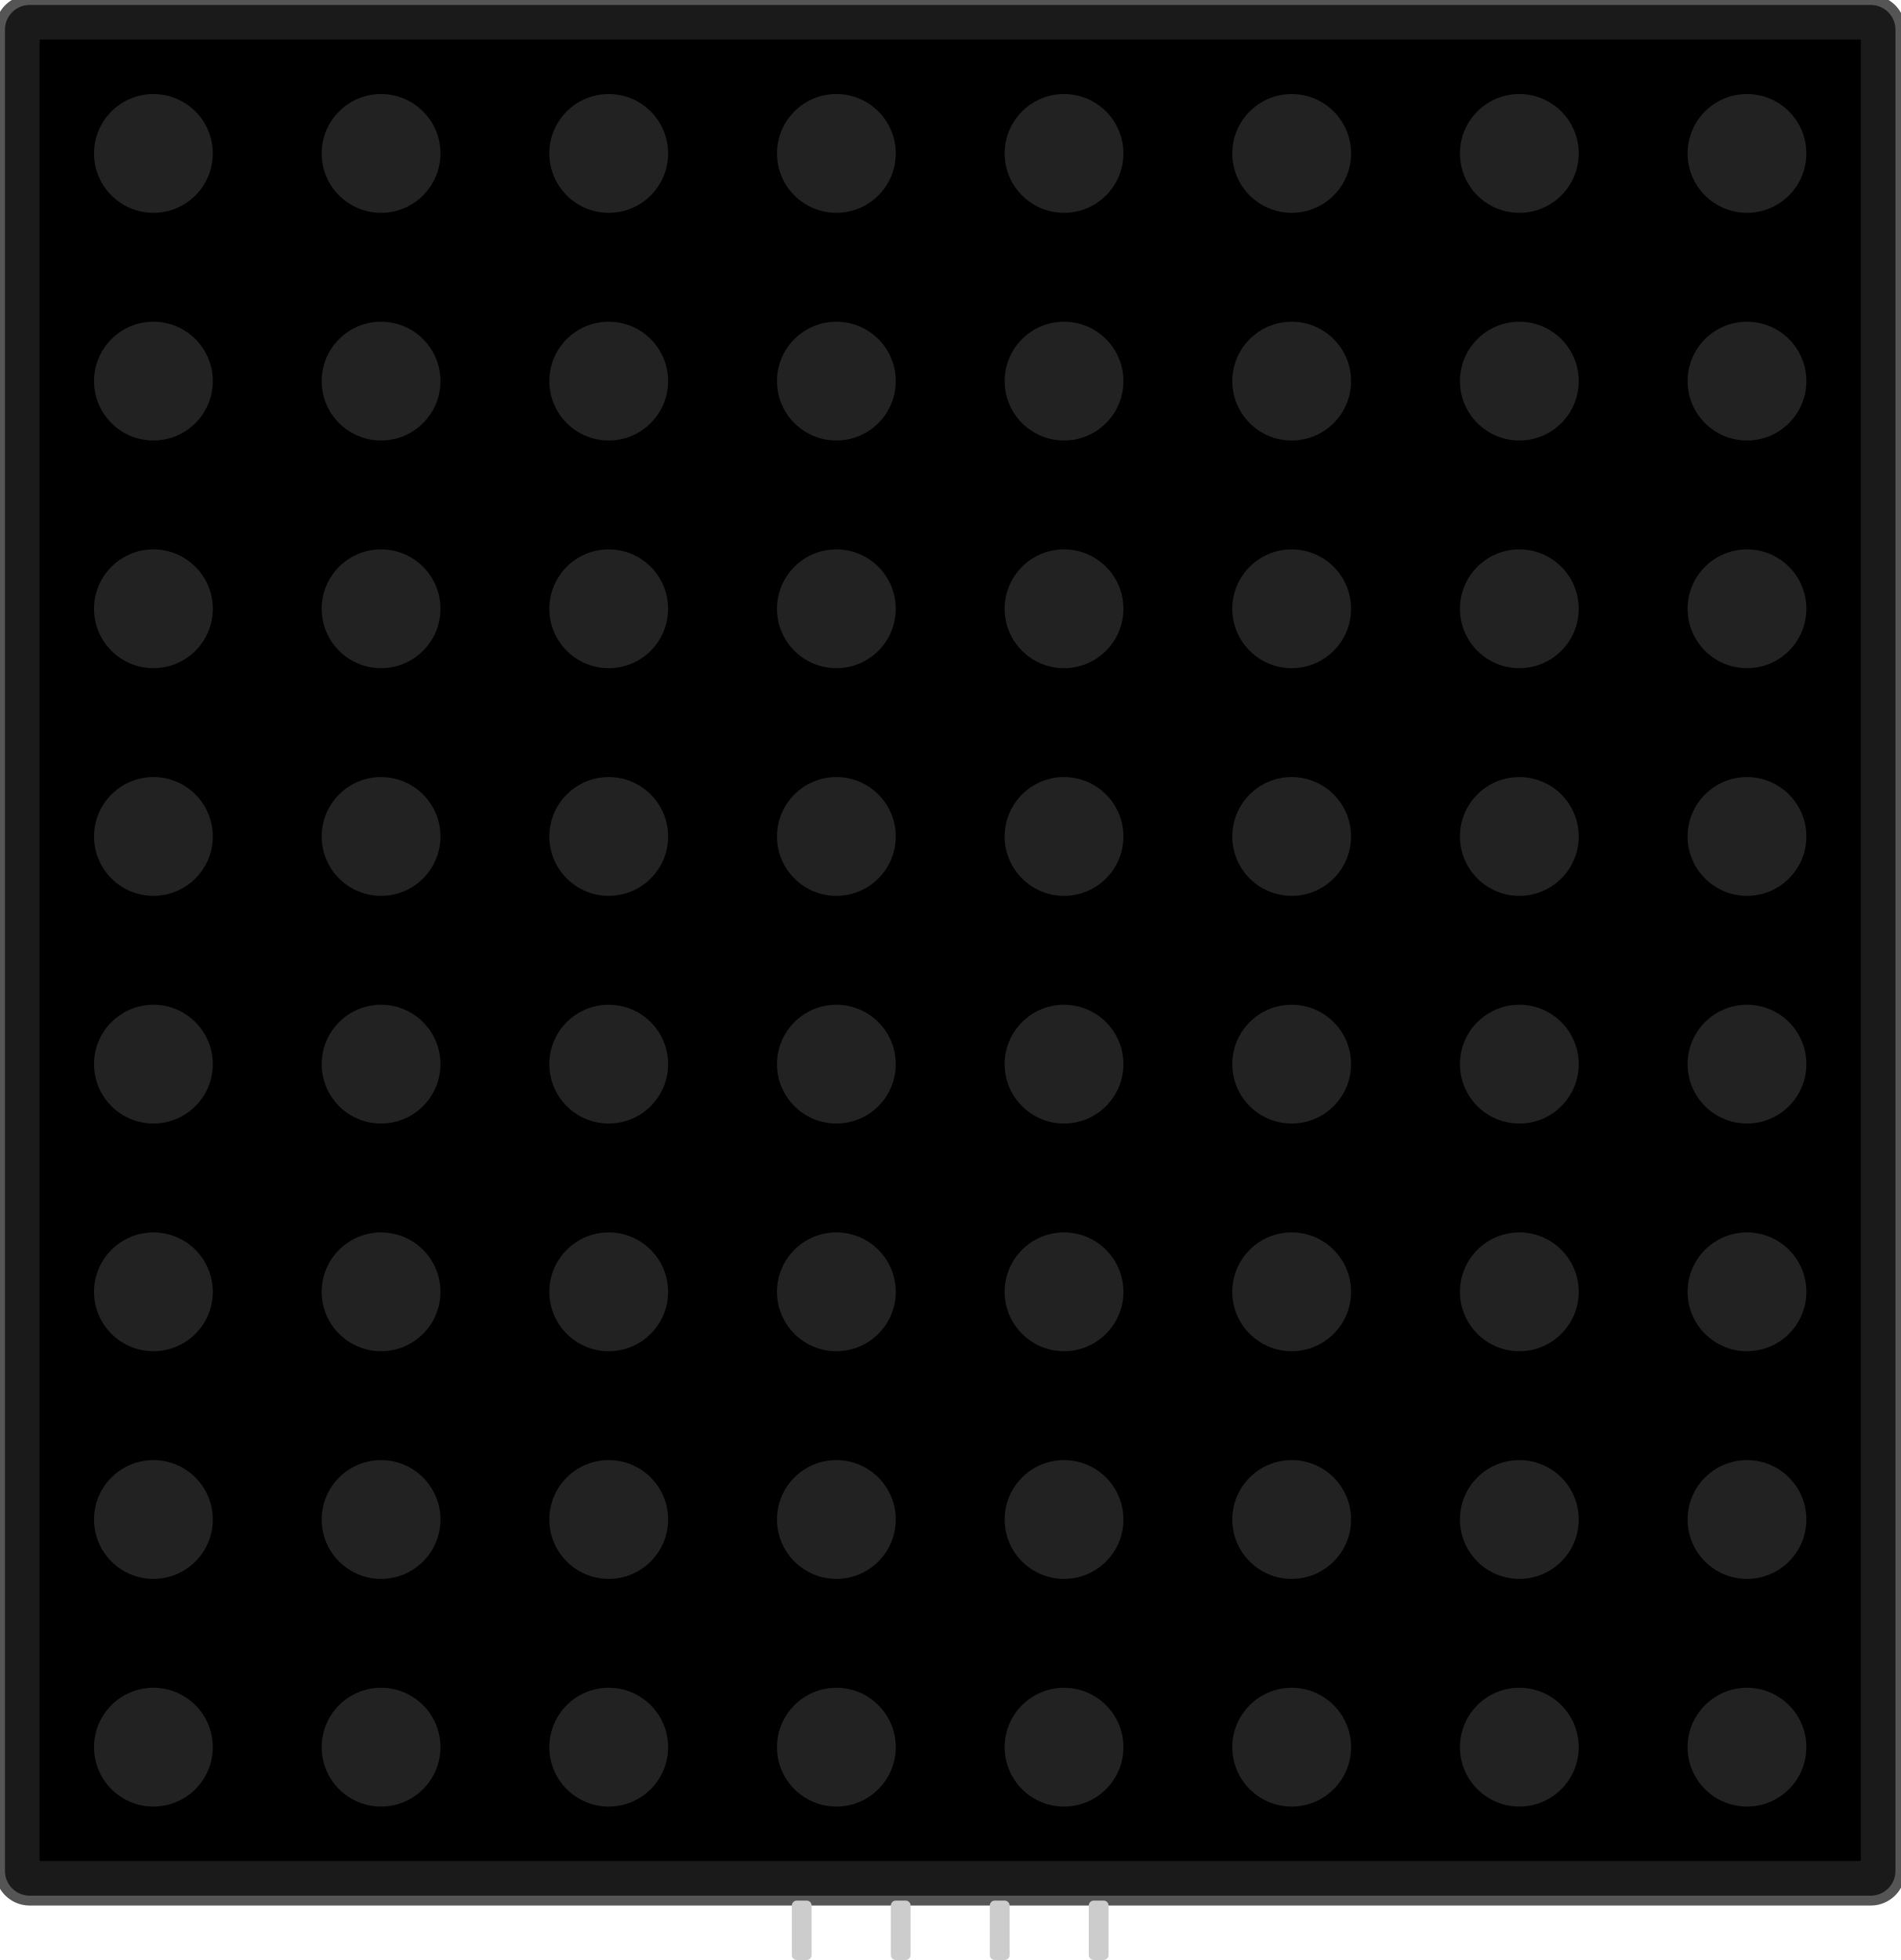
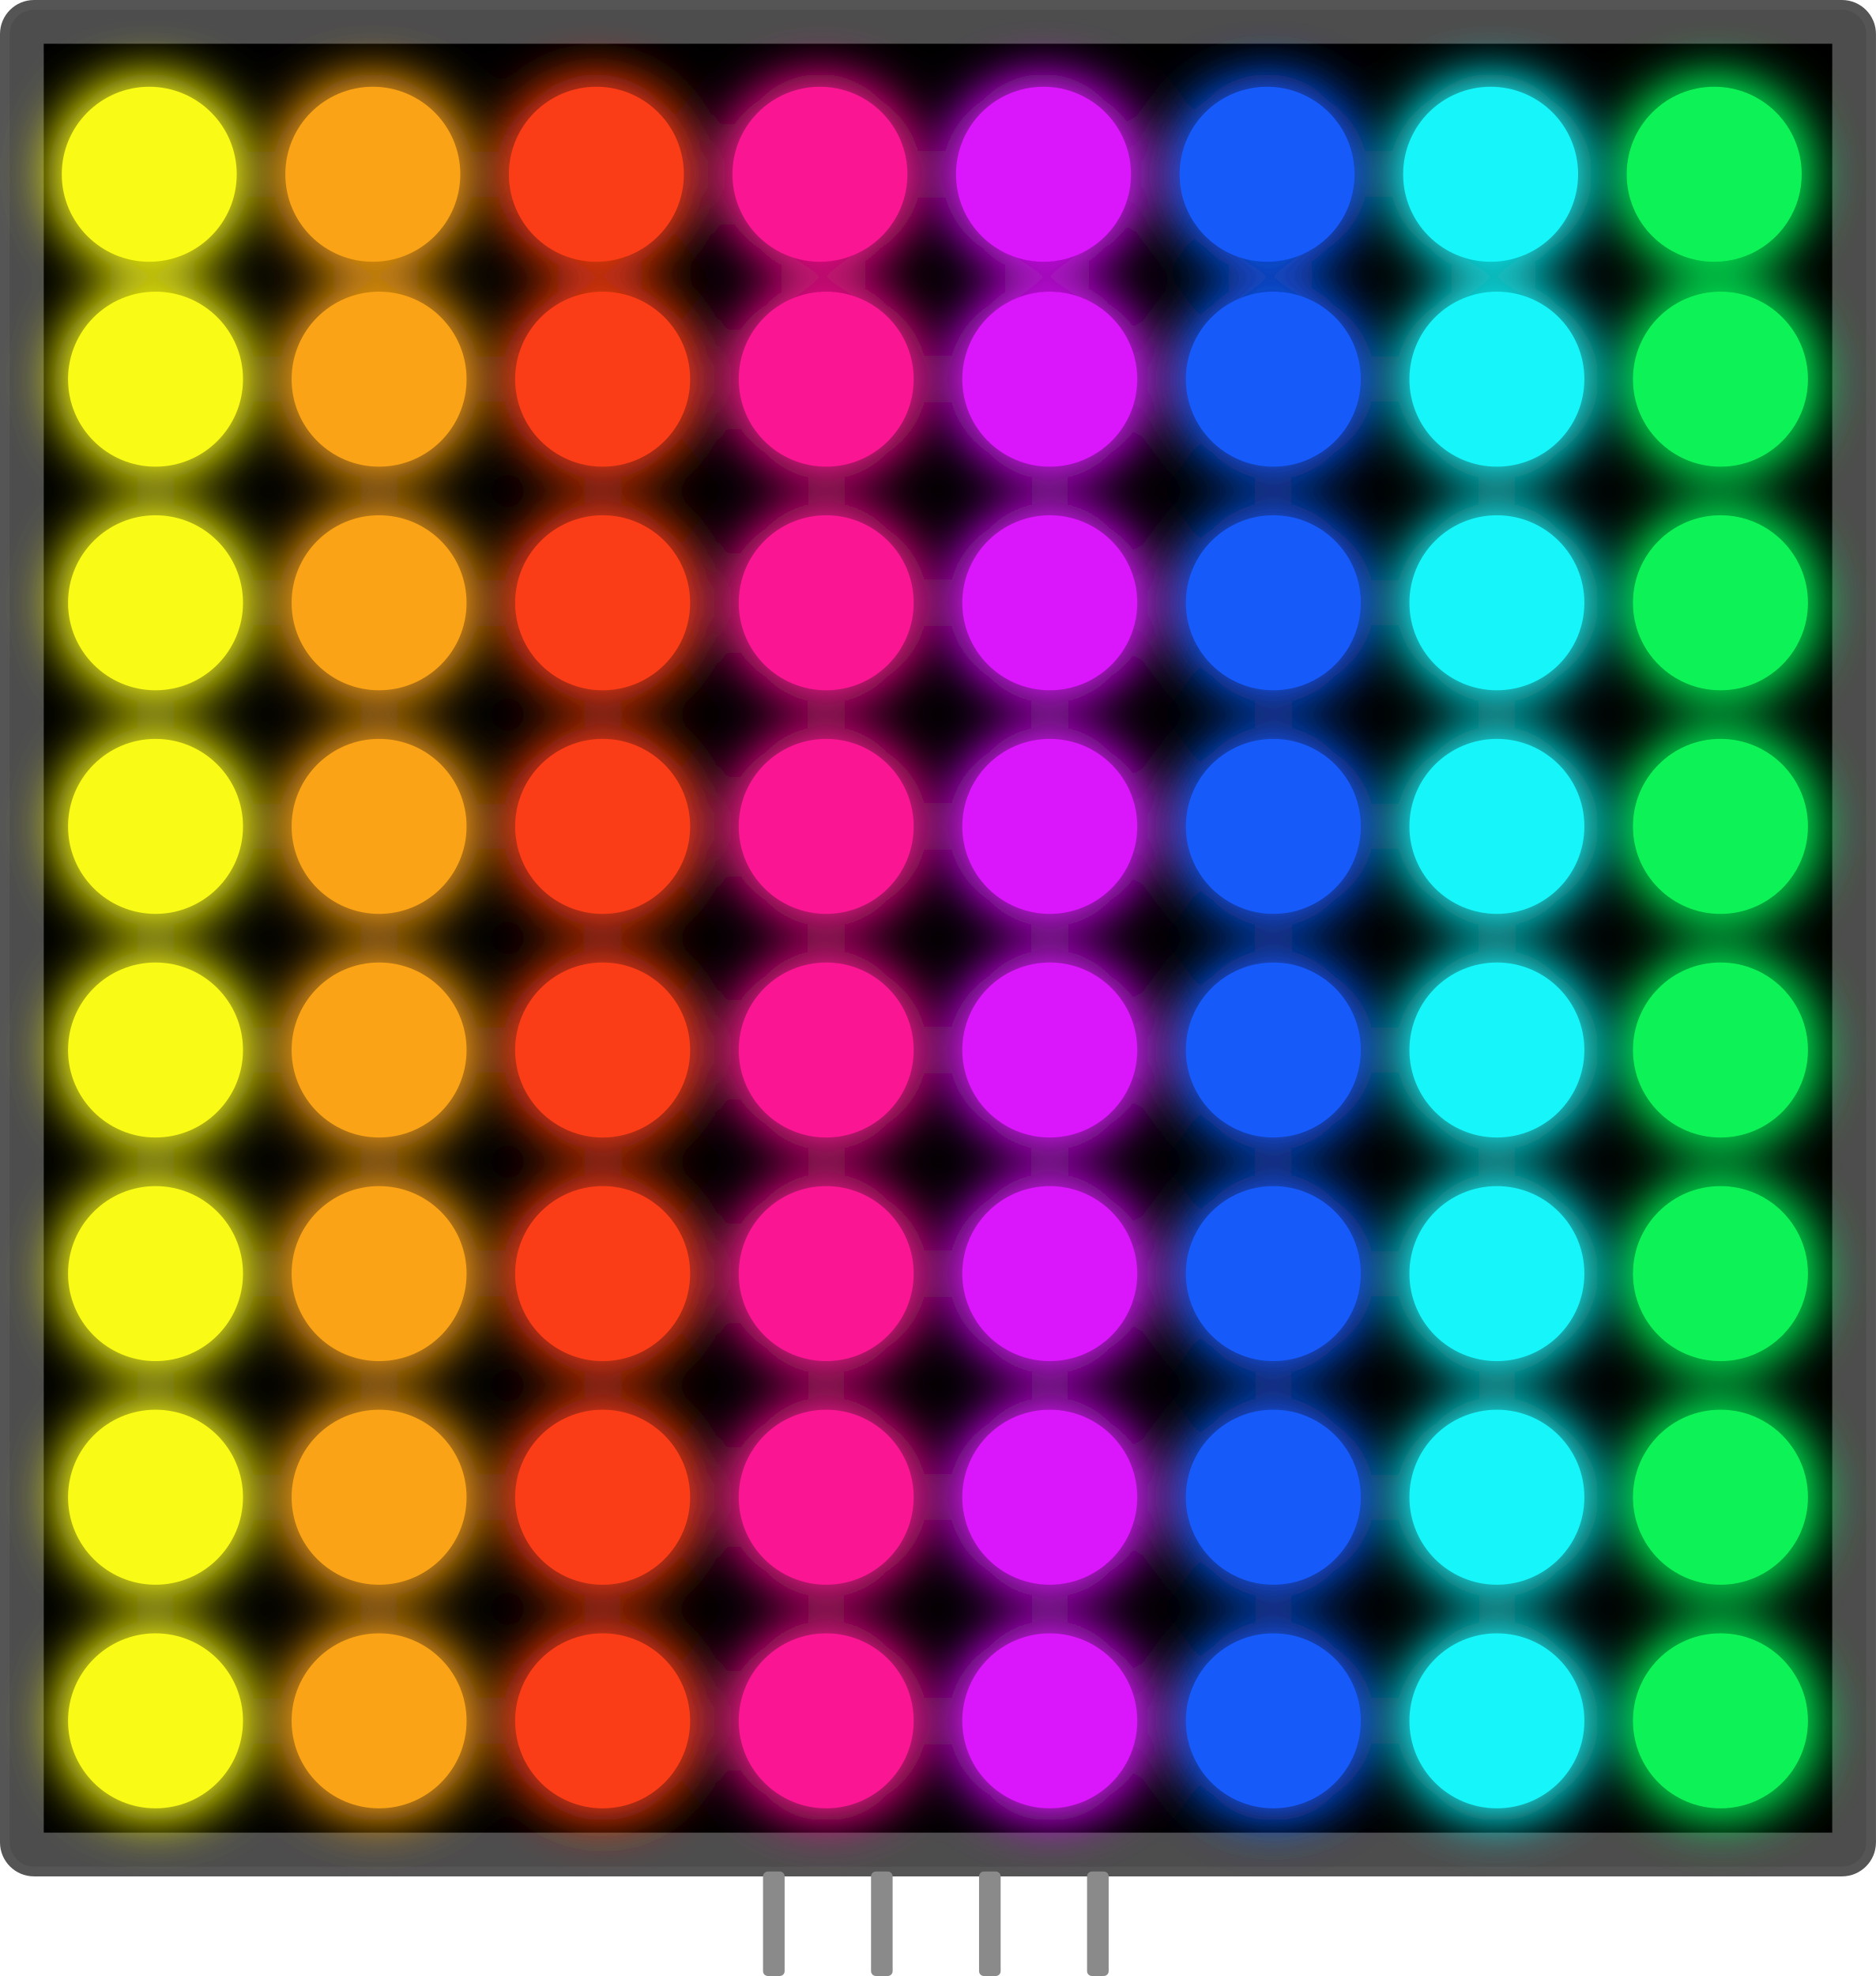
- <svg xmlns="http://www.w3.org/2000/svg" viewBox="0 0 192 198" width="192" height="198">
-   <rect x="0" y="0" width="192" height="192" rx="3" fill="#1a1a1a" stroke="#555" stroke-width="1" />
-   <rect x="4" y="4" width="184" height="184" fill="black" />
-   <g fill="#222">
-     <circle cx="15.5" cy="15.5" r="6" />
-     <circle cx="38.5" cy="15.5" r="6" />
-     <circle cx="61.5" cy="15.5" r="6" />
-     <circle cx="84.5" cy="15.5" r="6" />
-     <circle cx="107.5" cy="15.5" r="6" />
-     <circle cx="130.5" cy="15.5" r="6" />
-     <circle cx="153.5" cy="15.5" r="6" />
-     <circle cx="176.5" cy="15.5" r="6" />
-     <circle cx="15.5" cy="38.5" r="6" />
-     <circle cx="38.5" cy="38.5" r="6" />
-     <circle cx="61.5" cy="38.5" r="6" />
-     <circle cx="84.5" cy="38.5" r="6" />
-     <circle cx="107.5" cy="38.5" r="6" />
-     <circle cx="130.5" cy="38.5" r="6" />
-     <circle cx="153.5" cy="38.5" r="6" />
-     <circle cx="176.5" cy="38.5" r="6" />
-     <circle cx="15.5" cy="61.5" r="6" />
-     <circle cx="38.5" cy="61.5" r="6" />
-     <circle cx="61.5" cy="61.5" r="6" />
-     <circle cx="84.5" cy="61.5" r="6" />
-     <circle cx="107.5" cy="61.5" r="6" />
-     <circle cx="130.5" cy="61.5" r="6" />
-     <circle cx="153.5" cy="61.5" r="6" />
-     <circle cx="176.5" cy="61.5" r="6" />
-     <circle cx="15.5" cy="84.5" r="6" />
-     <circle cx="38.5" cy="84.5" r="6" />
-     <circle cx="61.5" cy="84.5" r="6" />
-     <circle cx="84.5" cy="84.5" r="6" />
-     <circle cx="107.5" cy="84.5" r="6" />
-     <circle cx="130.5" cy="84.5" r="6" />
-     <circle cx="153.5" cy="84.5" r="6" />
-     <circle cx="176.5" cy="84.5" r="6" />
-     <circle cx="15.5" cy="107.5" r="6" />
-     <circle cx="38.5" cy="107.5" r="6" />
-     <circle cx="61.5" cy="107.5" r="6" />
-     <circle cx="84.5" cy="107.5" r="6" />
-     <circle cx="107.5" cy="107.5" r="6" />
-     <circle cx="130.5" cy="107.5" r="6" />
-     <circle cx="153.5" cy="107.5" r="6" />
-     <circle cx="176.5" cy="107.5" r="6" />
-     <circle cx="15.5" cy="130.5" r="6" />
-     <circle cx="38.5" cy="130.5" r="6" />
-     <circle cx="61.5" cy="130.5" r="6" />
-     <circle cx="84.5" cy="130.5" r="6" />
-     <circle cx="107.5" cy="130.5" r="6" />
-     <circle cx="130.5" cy="130.5" r="6" />
-     <circle cx="153.5" cy="130.5" r="6" />
-     <circle cx="176.5" cy="130.5" r="6" />
-     <circle cx="15.5" cy="153.5" r="6" />
-     <circle cx="38.5" cy="153.5" r="6" />
-     <circle cx="61.5" cy="153.5" r="6" />
-     <circle cx="84.5" cy="153.5" r="6" />
-     <circle cx="107.5" cy="153.5" r="6" />
-     <circle cx="130.5" cy="153.5" r="6" />
-     <circle cx="153.5" cy="153.5" r="6" />
-     <circle cx="176.5" cy="153.5" r="6" />
-     <circle cx="15.5" cy="176.5" r="6" />
-     <circle cx="38.5" cy="176.5" r="6" />
-     <circle cx="61.5" cy="176.5" r="6" />
-     <circle cx="84.5" cy="176.5" r="6" />
-     <circle cx="107.5" cy="176.5" r="6" />
-     <circle cx="130.5" cy="176.5" r="6" />
-     <circle cx="153.5" cy="176.5" r="6" />
-     <circle cx="176.5" cy="176.5" r="6" />
+ <svg xmlns="http://www.w3.org/2000/svg" viewBox="0 0 193 203.246" width="193" height="203.246" version="1.1" id="svg68">
+   <defs id="defs68">
+     <filter id="glow" x="-0.04" y="-0.041" width="1.08" height="1.081">
+       <feGaussianBlur in="SourceGraphic" stdDeviation="3" result="blur" id="feGaussianBlur1" />
+       <feMerge id="feMerge3">
+         <feMergeNode in="blur" id="feMergeNode1" />
+         <feMergeNode in="blur" id="feMergeNode2" />
+         <feMergeNode in="SourceGraphic" id="feMergeNode3" />
+       </feMerge>
+     </filter>
+   </defs>
+   <rect x="0.5" y="0.5" width="192" height="192" rx="3" fill="#1a1a1a" stroke="#555555" stroke-width="1" id="rect1" style="fill:#4d4d4d;fill-opacity:1" ry="3" />
+   <rect x="4.5" y="4.5" width="184" height="184" fill="#000000" id="rect2" />
+   <g fill="#222222" id="g65" transform="translate(0.5,0.5)" filter="url(#glow)">
+     <circle cx="15.5" cy="38.5" id="circle10" style="fill:#f9fa13;fill-opacity:1" r="9" />
+     <circle cx="38.5" cy="38.5" r="9" id="circle11" style="fill:#faa313;fill-opacity:1" />
+     <circle cx="61.5" cy="38.5" r="9" id="circle12" style="fill:#fa3e13;fill-opacity:1" />
+     <circle cx="84.5" cy="38.5" r="9" id="circle13" style="fill:#fa1392;fill-opacity:1" />
+     <circle cx="107.5" cy="38.5" r="9" id="circle14" style="fill:#da13fa;fill-opacity:1" />
+     <circle cx="130.5" cy="38.5" r="9" id="circle15" style="fill:#135afa;fill-opacity:1" />
+     <circle cx="153.5" cy="38.5" r="9" id="circle16" style="fill:#13f6fa;fill-opacity:1" />
+     <circle cx="176.5" cy="38.5" r="9" id="circle17" style="fill:#08f256;fill-opacity:1" />
+     <circle cx="14.855" cy="17.424" id="circle10-7" style="fill:#f9fa13;fill-opacity:1" r="9" />
+     <circle cx="37.855" cy="17.424" r="9" id="circle11-7" style="fill:#faa313;fill-opacity:1" />
+     <circle cx="60.855" cy="17.424" r="9" id="circle12-9" style="fill:#fa3e13;fill-opacity:1" />
+     <circle cx="83.855" cy="17.424" r="9" id="circle13-7" style="fill:#fa1392;fill-opacity:1" />
+     <circle cx="106.855" cy="17.424" r="9" id="circle14-5" style="fill:#da13fa;fill-opacity:1" />
+     <circle cx="129.855" cy="17.424" r="9" id="circle15-3" style="fill:#135afa;fill-opacity:1" />
+     <circle cx="152.855" cy="17.424" r="9" id="circle16-9" style="fill:#13f6fa;fill-opacity:1" />
+     <circle cx="175.855" cy="17.424" r="9" id="circle17-9" style="fill:#08f256;fill-opacity:1" />
+     <circle cx="15.5" cy="61.5" r="9" id="circle18" style="fill:#f9fa13;fill-opacity:1" />
+     <circle cx="38.5" cy="61.5" r="9" id="circle19" style="fill:#faa313;fill-opacity:1" />
+     <circle cx="61.5" cy="61.5" r="9" id="circle20" style="fill:#fa3e13;fill-opacity:1" />
+     <circle cx="84.5" cy="61.5" r="9" id="circle21" style="fill:#fa1392;fill-opacity:1" />
+     <circle cx="107.5" cy="61.5" r="9" id="circle22" style="fill:#da13fa;fill-opacity:1" />
+     <circle cx="130.5" cy="61.5" r="9" id="circle23" style="fill:#135afa;fill-opacity:1" />
+     <circle cx="153.5" cy="61.5" r="9" id="circle24" style="fill:#13f6fa;fill-opacity:1" />
+     <circle cx="176.5" cy="61.5" r="9" id="circle25" style="fill:#08f256;fill-opacity:1" />
+     <circle cx="15.5" cy="84.5" r="9" id="circle26" style="fill:#f9fa13;fill-opacity:1" />
+     <circle cx="38.5" cy="84.5" r="9" id="circle27" style="fill:#faa313;fill-opacity:1" />
+     <circle cx="61.5" cy="84.5" r="9" id="circle28" style="fill:#fa3e13;fill-opacity:1" />
+     <circle cx="84.5" cy="84.5" r="9" id="circle29" style="fill:#fa1392;fill-opacity:1" />
+     <circle cx="107.5" cy="84.5" r="9" id="circle30" style="fill:#da13fa;fill-opacity:1" />
+     <circle cx="130.5" cy="84.5" r="9" id="circle31" style="fill:#135afa;fill-opacity:1" />
+     <circle cx="153.5" cy="84.5" r="9" id="circle32" style="fill:#13f6fa;fill-opacity:1" />
+     <circle cx="176.5" cy="84.5" r="9" id="circle33" style="fill:#08f256;fill-opacity:1" />
+     <circle cx="15.5" cy="107.5" r="9" id="circle34" style="fill:#f9fa13;fill-opacity:1" />
+     <circle cx="38.5" cy="107.5" r="9" id="circle35" style="fill:#faa313;fill-opacity:1" />
+     <circle cx="61.5" cy="107.5" r="9" id="circle36" style="fill:#fa3e13;fill-opacity:1" />
+     <circle cx="84.5" cy="107.5" r="9" id="circle37" style="fill:#fa1392;fill-opacity:1" />
+     <circle cx="107.5" cy="107.5" r="9" id="circle38" style="fill:#da13fa;fill-opacity:1" />
+     <circle cx="130.5" cy="107.5" r="9" id="circle39" style="fill:#135afa;fill-opacity:1" />
+     <circle cx="153.5" cy="107.5" r="9" id="circle40" style="fill:#13f6fa;fill-opacity:1" />
+     <circle cx="176.5" cy="107.5" r="9" id="circle41" style="fill:#08f256;fill-opacity:1" />
+     <circle cx="15.5" cy="130.5" r="9" id="circle42" style="fill:#f9fa13;fill-opacity:1" />
+     <circle cx="38.5" cy="130.5" r="9" id="circle43" style="fill:#faa313;fill-opacity:1" />
+     <circle cx="61.5" cy="130.5" r="9" id="circle44" style="fill:#fa3e13;fill-opacity:1" />
+     <circle cx="84.5" cy="130.5" r="9" id="circle45" style="fill:#fa1392;fill-opacity:1" />
+     <circle cx="107.5" cy="130.5" r="9" id="circle46" style="fill:#da13fa;fill-opacity:1" />
+     <circle cx="130.5" cy="130.5" r="9" id="circle47" style="fill:#135afa;fill-opacity:1" />
+     <circle cx="153.5" cy="130.5" r="9" id="circle48" style="fill:#13f6fa;fill-opacity:1" />
+     <circle cx="176.5" cy="130.5" r="9" id="circle49" style="fill:#08f256;fill-opacity:1" />
+     <circle cx="15.5" cy="153.5" r="9" id="circle50" style="fill:#f9fa13;fill-opacity:1" />
+     <circle cx="38.5" cy="153.5" r="9" id="circle51" style="fill:#faa313;fill-opacity:1" />
+     <circle cx="61.5" cy="153.5" r="9" id="circle52" style="fill:#fa3e13;fill-opacity:1" />
+     <circle cx="84.5" cy="153.5" r="9" id="circle53" style="fill:#fa1392;fill-opacity:1" />
+     <circle cx="107.5" cy="153.5" r="9" id="circle54" style="fill:#da13fa;fill-opacity:1" />
+     <circle cx="130.5" cy="153.5" r="9" id="circle55" style="fill:#135afa;fill-opacity:1" />
+     <circle cx="153.5" cy="153.5" r="9" id="circle56" style="fill:#13f6fa;fill-opacity:1" />
+     <circle cx="176.5" cy="153.5" r="9" id="circle57" style="fill:#08f256;fill-opacity:1" />
+     <circle cx="15.5" cy="176.5" r="9" id="circle58" style="fill:#f9fa13;fill-opacity:1" />
+     <circle cx="38.5" cy="176.5" r="9" id="circle59" style="fill:#faa313;fill-opacity:1" />
+     <circle cx="61.5" cy="176.5" r="9" id="circle60" style="fill:#fa3e13;fill-opacity:1" />
+     <circle cx="84.5" cy="176.5" r="9" id="circle61" style="fill:#fa1392;fill-opacity:1" />
+     <circle cx="107.5" cy="176.5" r="9" id="circle62" style="fill:#da13fa;fill-opacity:1" />
+     <circle cx="130.5" cy="176.5" r="9" id="circle63" style="fill:#135afa;fill-opacity:1" />
+     <circle cx="153.5" cy="176.5" r="9" id="circle64" style="fill:#13f6fa;fill-opacity:1" />
+     <circle cx="176.5" cy="176.5" r="9" id="circle65" style="fill:#08f256;fill-opacity:1" />
  </g>
-   <rect x="80" y="192" width="2" height="6" rx="0.5" fill="#ccc" />
-   <rect x="90" y="192" width="2" height="6" rx="0.5" fill="#ccc" />
-   <rect x="100" y="192" width="2" height="6" rx="0.5" fill="#ccc" />
-   <rect x="110" y="192" width="2" height="6" rx="0.5" fill="#ccc" />
+   <rect x="78.5" y="192.5" width="2.222" height="10.746" rx="0.5" fill="#cccccc" id="rect65" style="stroke-width:1;fill:#8a8a8a;fill-opacity:1" ry="0.5" />
+   <rect x="89.612" y="192.5" width="2.222" height="10.746" rx="0.5" fill="#cccccc" id="rect66" style="stroke-width:1;fill:#8a8a8a;fill-opacity:1" ry="0.5" />
+   <rect x="100.725" y="192.5" width="2.222" height="10.746" rx="0.5" fill="#cccccc" id="rect67" style="stroke-width:1;fill:#8a8a8a;fill-opacity:1" ry="0.5" />
+   <rect x="111.837" y="192.5" width="2.222" height="10.746" rx="0.5" fill="#cccccc" id="rect68" style="stroke-width:1;fill:#8a8a8a;fill-opacity:1" ry="0.5" />
</svg>
